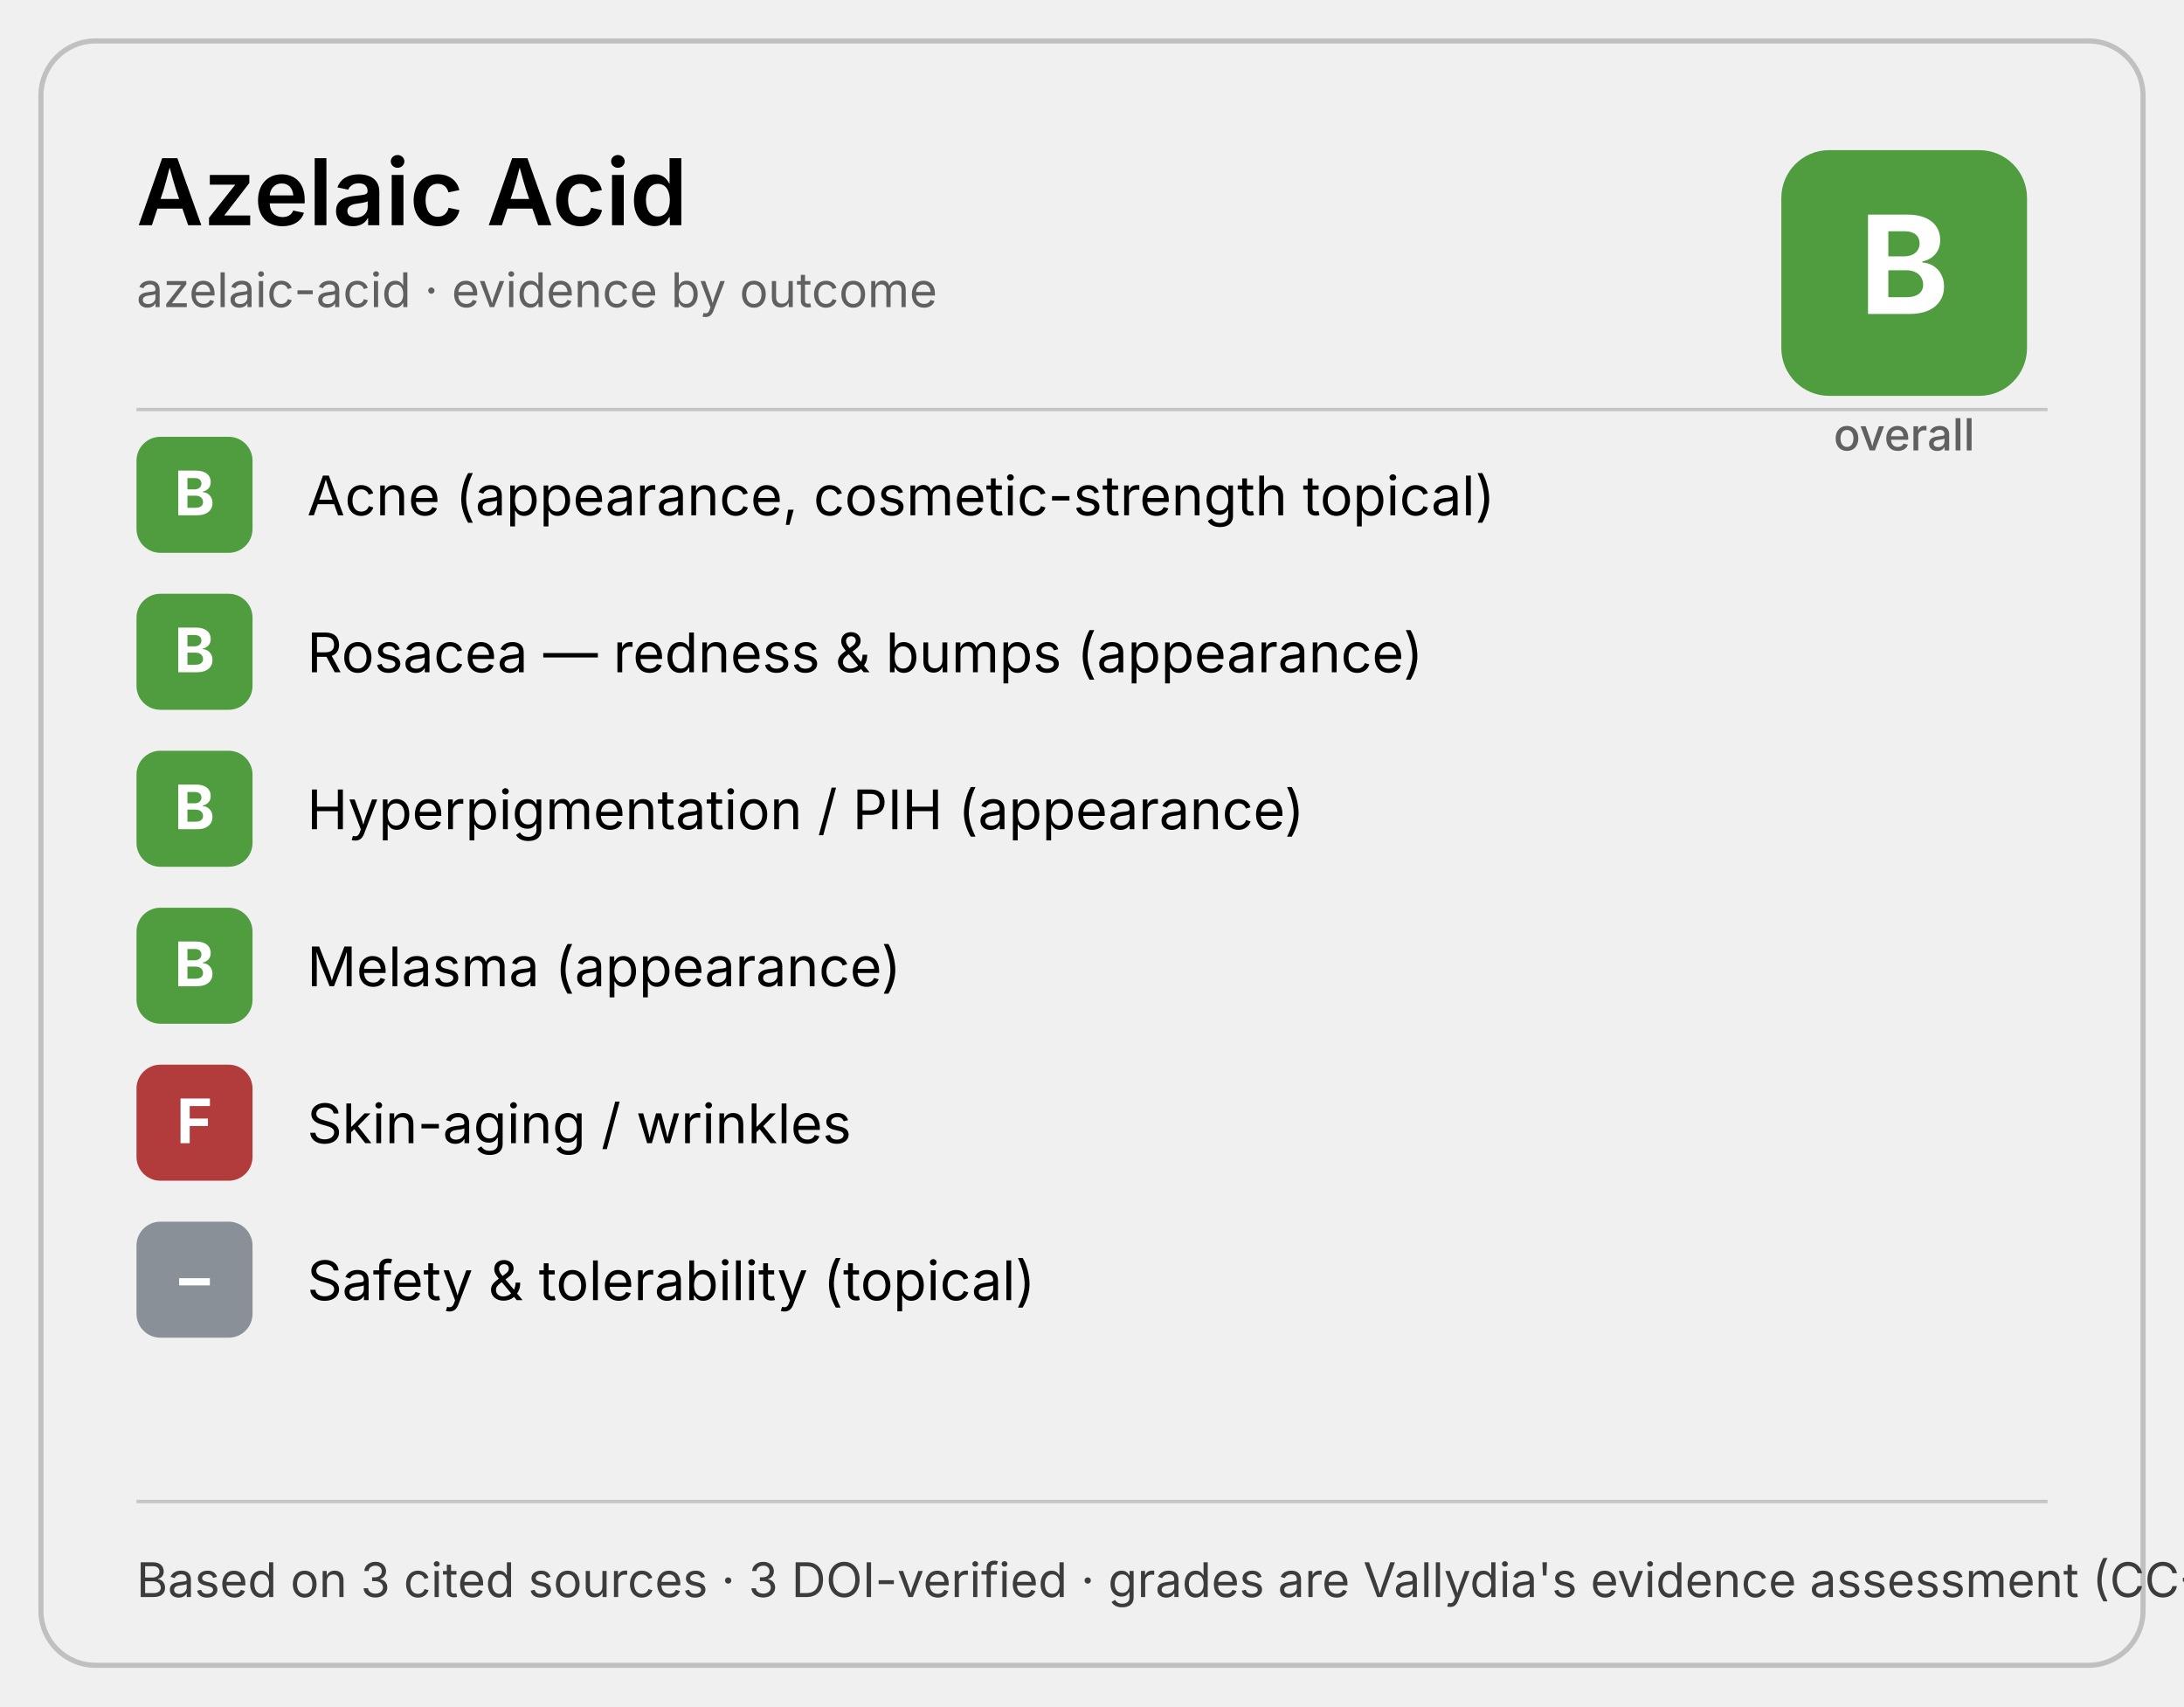
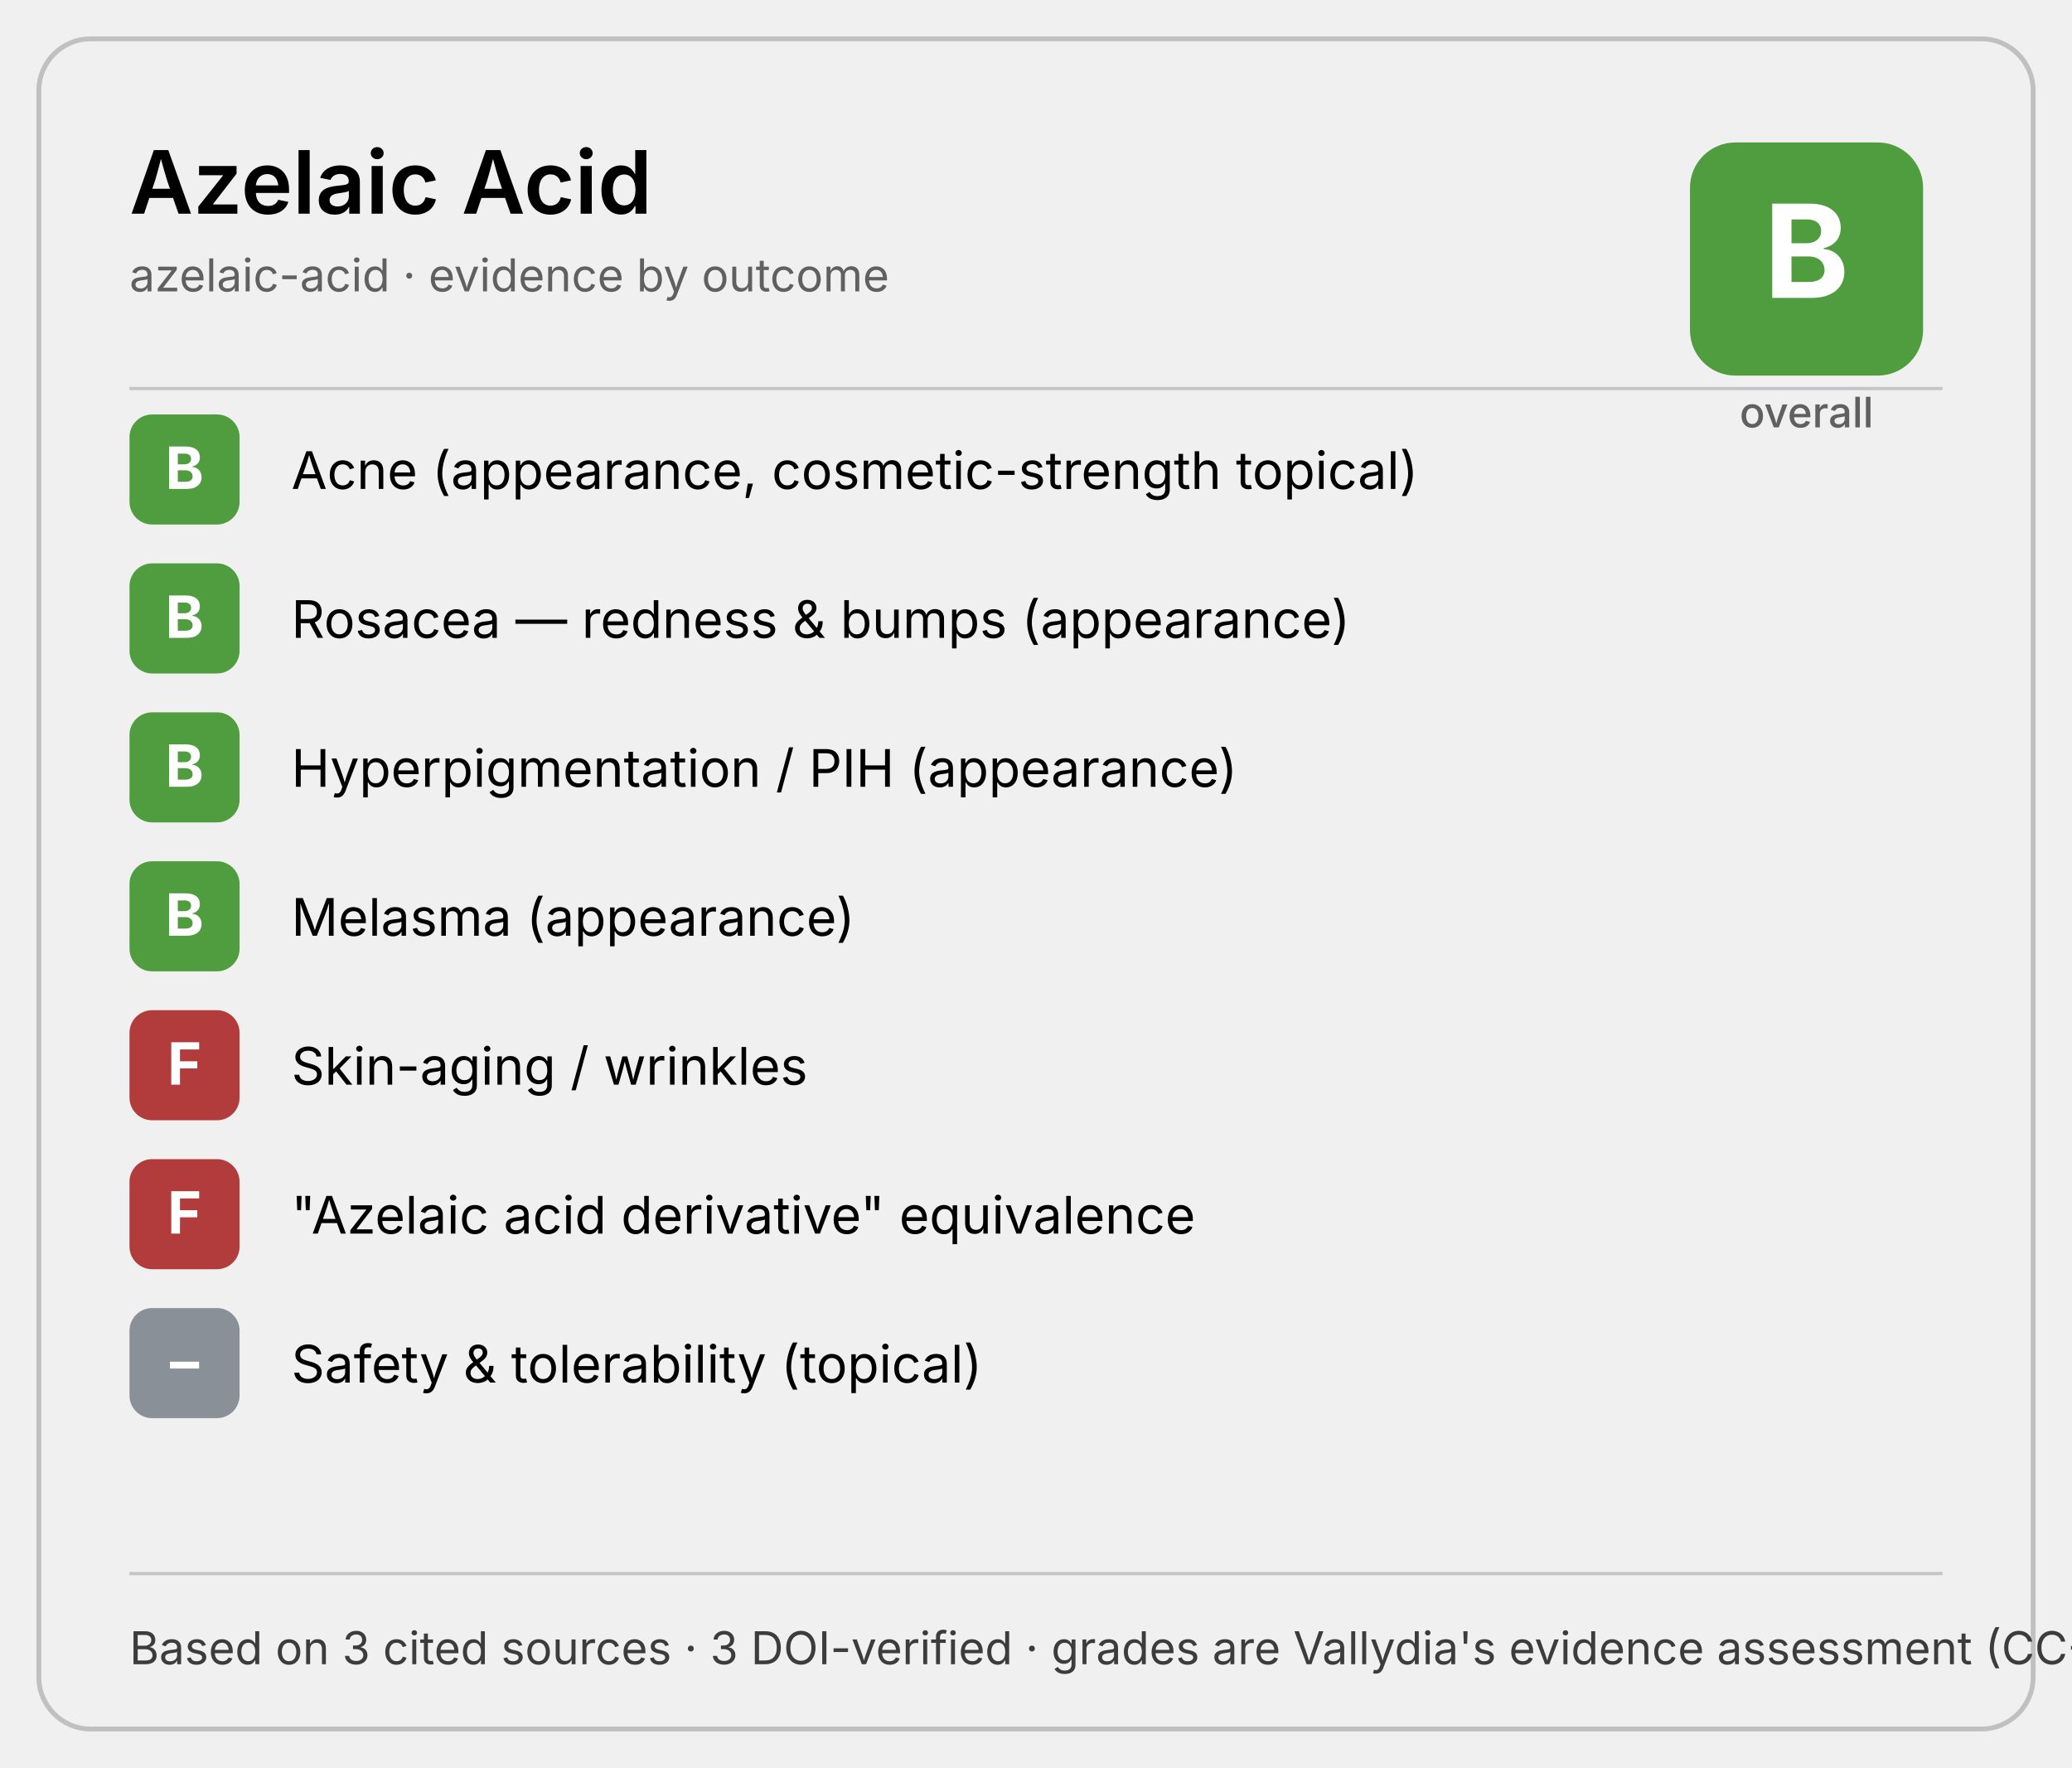
- <svg xmlns="http://www.w3.org/2000/svg" width="640" height="500" viewBox="0 0 640 500" role="img">
+ <svg xmlns="http://www.w3.org/2000/svg" width="640" height="546" viewBox="0 0 640 546" role="img">
  <style>
    .t { font: 600 27px system-ui, -apple-system, "Segoe UI", sans-serif; fill: currentColor; }
    .s { font: 400 14px system-ui, -apple-system, "Segoe UI", sans-serif; fill: currentColor; opacity:.6; }
    .out { font: 400 16px system-ui, -apple-system, "Segoe UI", sans-serif; fill: currentColor; }
    .chip { font: 700 18px system-ui, -apple-system, "Segoe UI", sans-serif; fill: #fff; }
    .obig { font: 700 40px system-ui, -apple-system, "Segoe UI", sans-serif; fill: #fff; }
    .olab { font: 500 13px system-ui, -apple-system, "Segoe UI", sans-serif; fill: currentColor; opacity:.6; }
    .f  { font: 400 14px system-ui, -apple-system, "Segoe UI", sans-serif; fill: currentColor; opacity:.75; }
    .b  { fill: none; stroke: currentColor; stroke-opacity:.2; stroke-width:1.5; }
  </style>
-   <rect class="b" x="12" y="12" width="616" height="476" rx="16" />
+   <rect class="b" x="12" y="12" width="616" height="522" rx="16" />
  <text x="40" y="66" class="t">Azelaic Acid</text>
  <text x="40" y="90" class="s">azelaic-acid · evidence by outcome</text>
  <rect x="522" y="44" width="72" height="72" rx="14" fill="#4f9d3f" />
  <text x="558" y="92" text-anchor="middle" class="obig">B</text>
  <text x="558" y="132" text-anchor="middle" class="olab">overall</text>
  <line x1="40" y1="120" x2="600" y2="120" stroke="currentColor" stroke-opacity=".18" />
  <rect x="40" y="128" width="34" height="34" rx="7" fill="#4f9d3f" />
  <text x="57" y="151" text-anchor="middle" class="chip">B</text>
  <text x="90" y="151" class="out">Acne (appearance, cosmetic-strength topical)</text>
  <rect x="40" y="174" width="34" height="34" rx="7" fill="#4f9d3f" />
  <text x="57" y="197" text-anchor="middle" class="chip">B</text>
  <text x="90" y="197" class="out">Rosacea — redness &amp; bumps (appearance)</text>
  <rect x="40" y="220" width="34" height="34" rx="7" fill="#4f9d3f" />
  <text x="57" y="243" text-anchor="middle" class="chip">B</text>
  <text x="90" y="243" class="out">Hyperpigmentation / PIH (appearance)</text>
  <rect x="40" y="266" width="34" height="34" rx="7" fill="#4f9d3f" />
  <text x="57" y="289" text-anchor="middle" class="chip">B</text>
  <text x="90" y="289" class="out">Melasma (appearance)</text>
  <rect x="40" y="312" width="34" height="34" rx="7" fill="#b23b3b" />
  <text x="57" y="335" text-anchor="middle" class="chip">F</text>
  <text x="90" y="335" class="out">Skin-aging / wrinkles</text>
-   <rect x="40" y="358" width="34" height="34" rx="7" fill="#8a9098" />
-   <text x="57" y="381" text-anchor="middle" class="chip">–</text>
-   <text x="90" y="381" class="out">Safety &amp; tolerability (topical)</text>
-   <line x1="40" y1="440" x2="600" y2="440" stroke="currentColor" stroke-opacity=".18" />
-   <text x="40" y="468" class="f">Based on 3 cited sources · 3 DOI-verified · grades are Vallydia's evidence assessment (CC-BY-4.0)</text>
+   <rect x="40" y="358" width="34" height="34" rx="7" fill="#b23b3b" />
+   <text x="57" y="381" text-anchor="middle" class="chip">F</text>
+   <text x="90" y="381" class="out">"Azelaic acid derivative" equivalence</text>
+   <rect x="40" y="404" width="34" height="34" rx="7" fill="#8a9098" />
+   <text x="57" y="427" text-anchor="middle" class="chip">–</text>
+   <text x="90" y="427" class="out">Safety &amp; tolerability (topical)</text>
+   <line x1="40" y1="486" x2="600" y2="486" stroke="currentColor" stroke-opacity=".18" />
+   <text x="40" y="514" class="f">Based on 3 cited sources · 3 DOI-verified · grades are Vallydia's evidence assessment (CC-BY-4.0)</text>
</svg>
